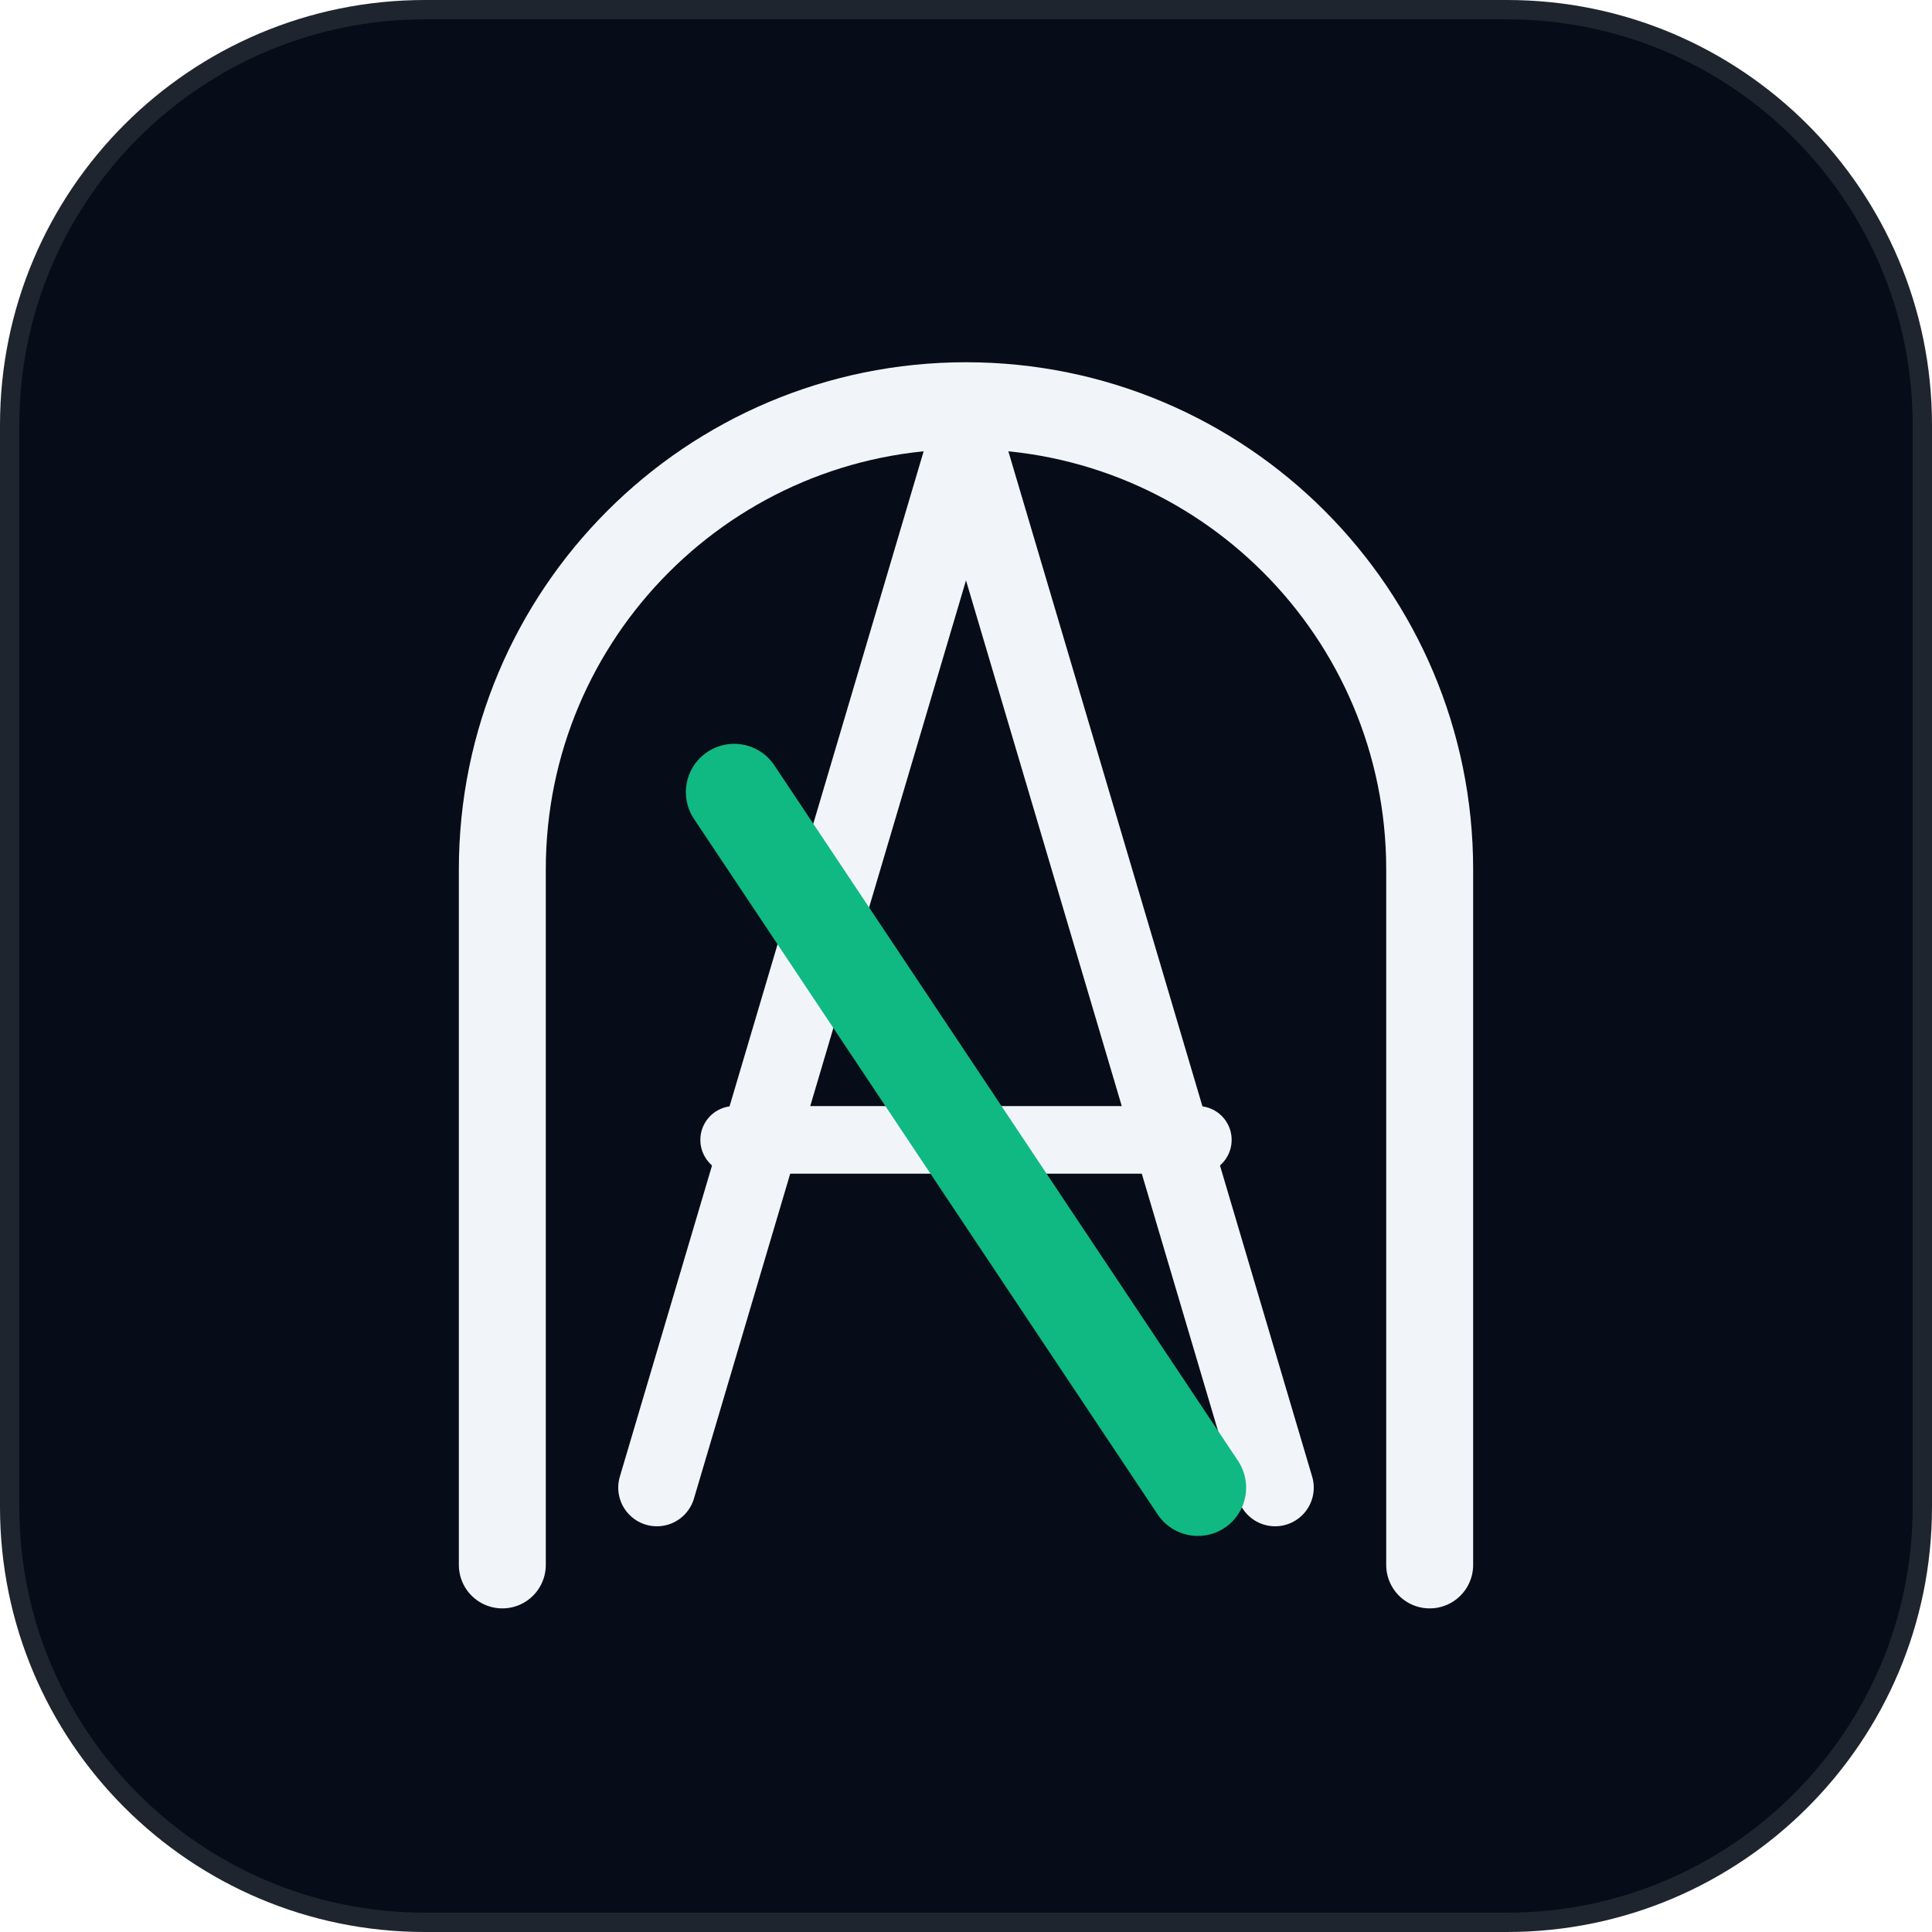
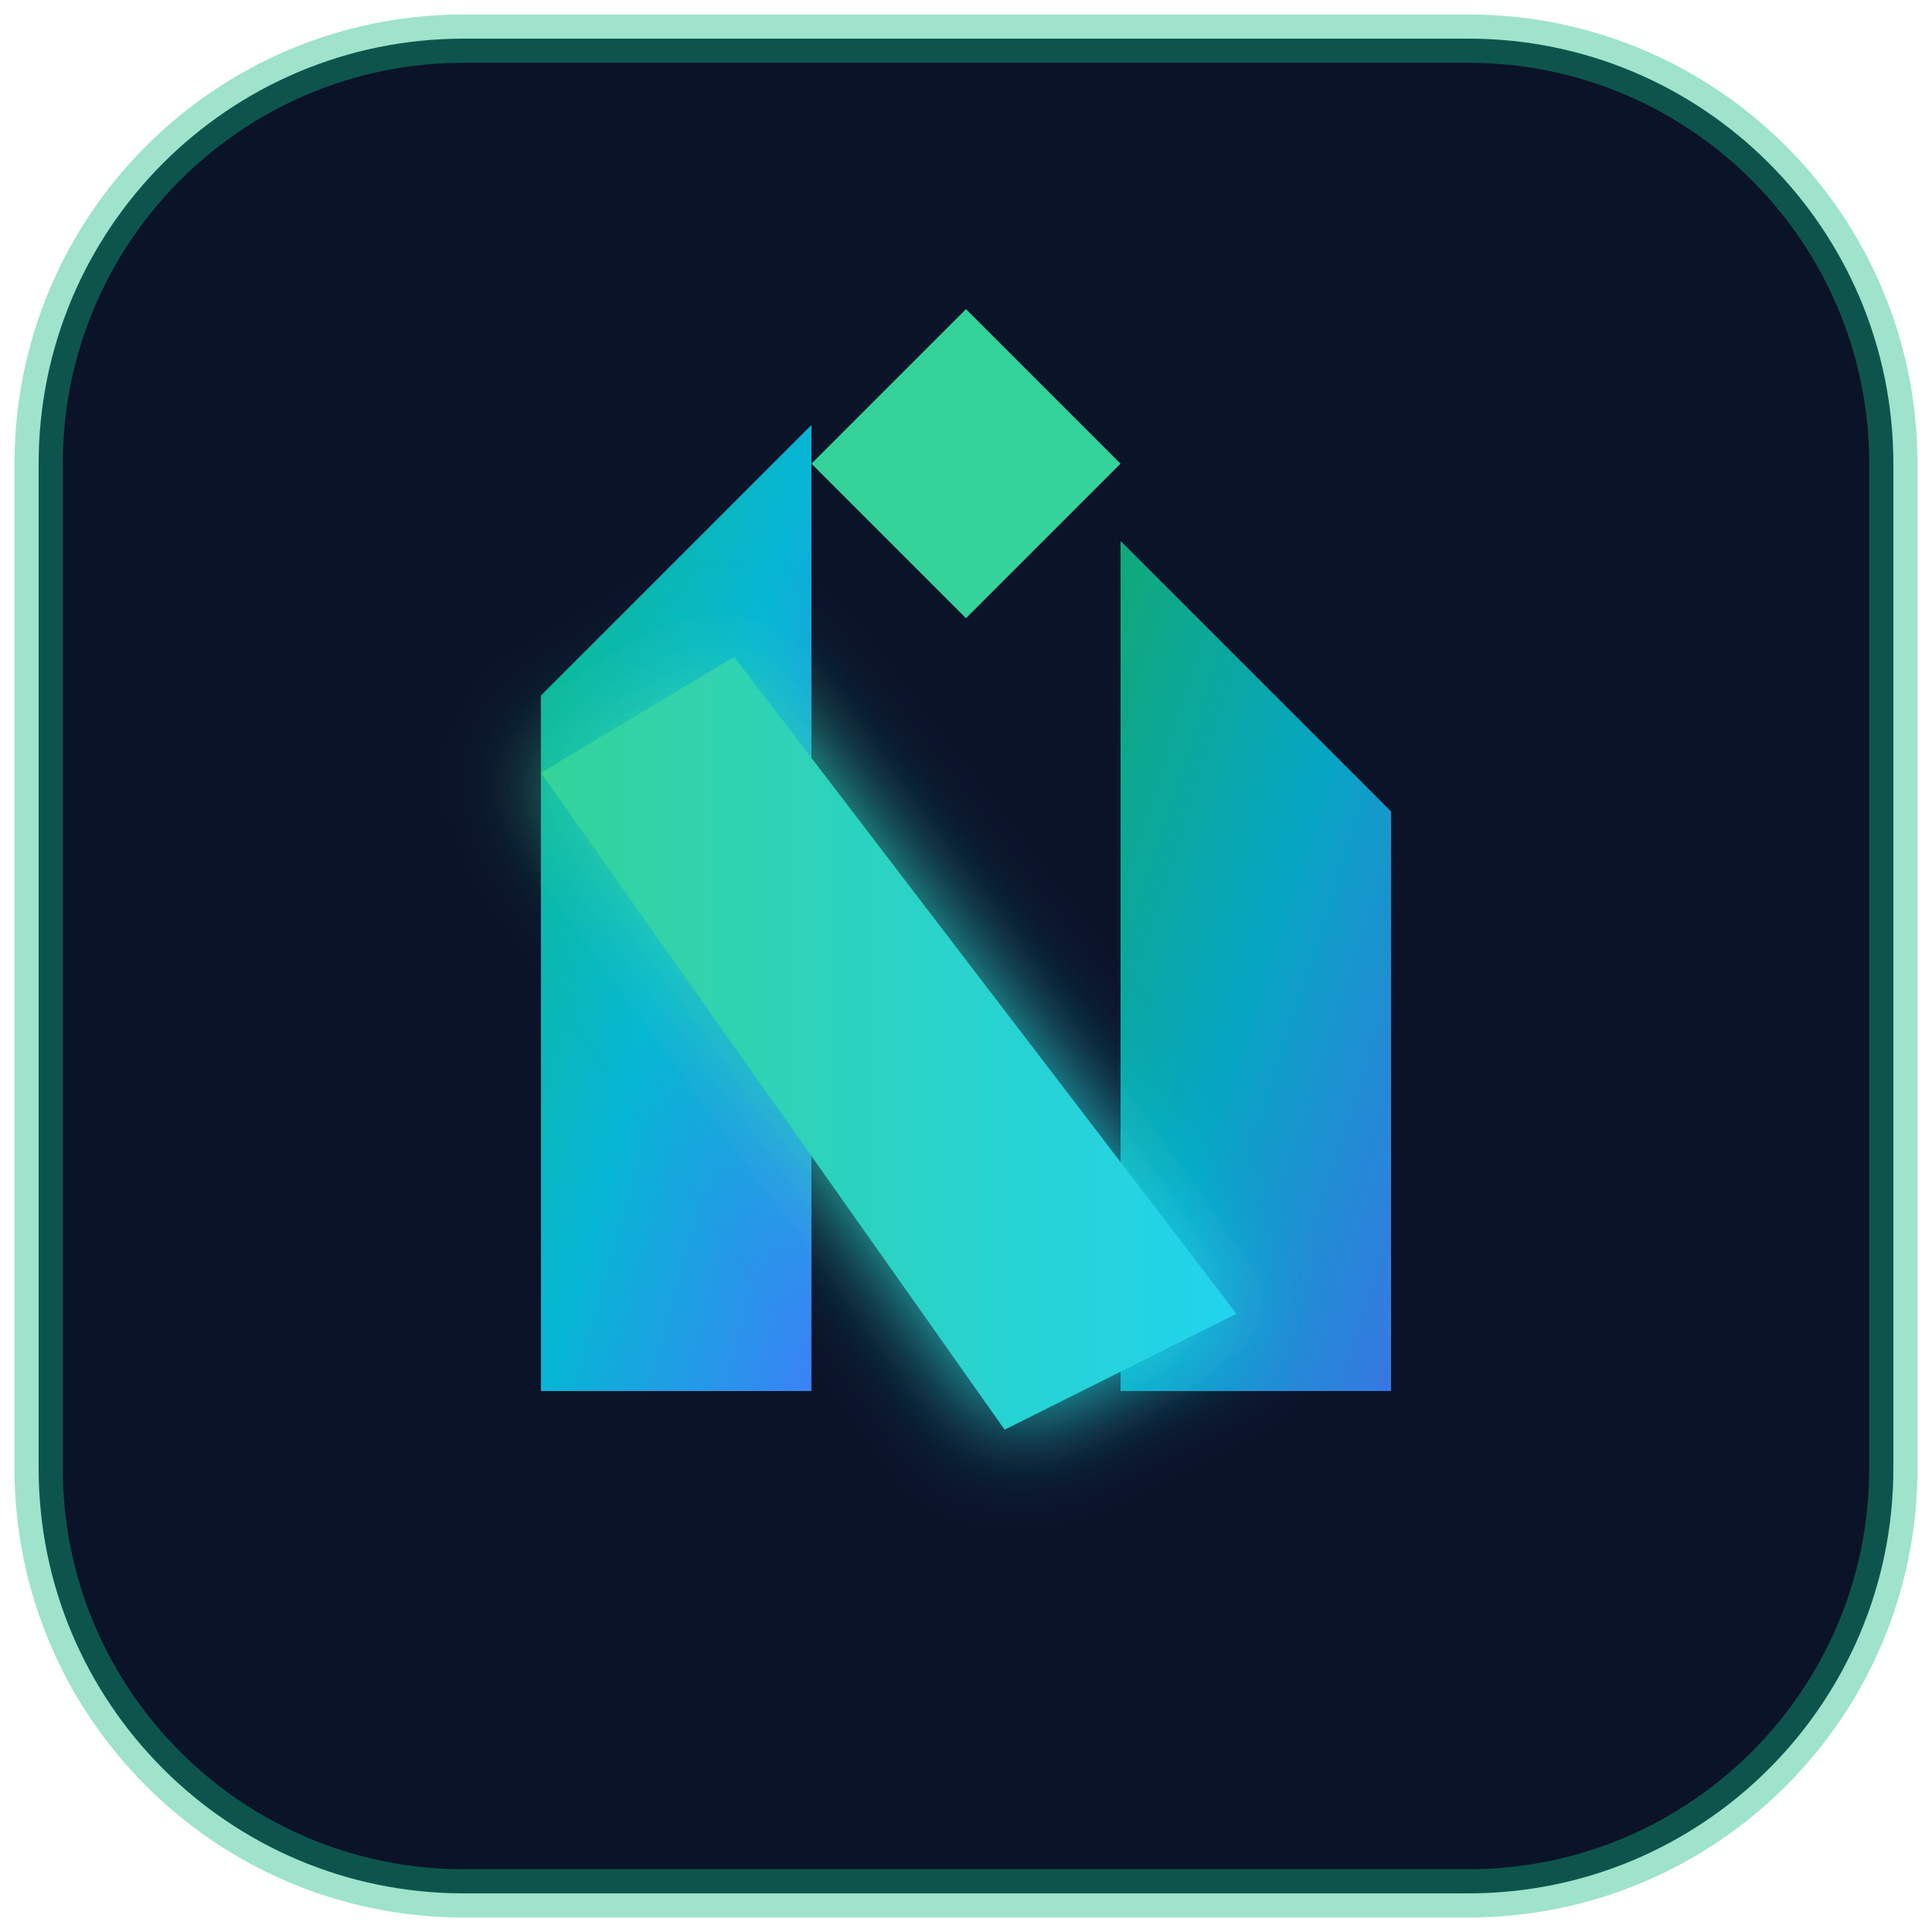
<svg xmlns="http://www.w3.org/2000/svg" viewBox="0 0 100 100" width="100%" height="100%">
-   <rect width="100" height="100" rx="22" fill="#070d18" stroke="rgba(255,255,255,0.1)" stroke-width="2" />
-   <g transform="translate(10, 5)">
-     <path d="M 16 76 L 16 40 A 24 24 0 0 1 64 40 L 64 76" fill="none" stroke="#f1f5f9" stroke-width="4.5" stroke-linecap="round" />
-     <path d="M 40 18 L 24 72" fill="none" stroke="#f1f5f9" stroke-width="4" stroke-linecap="round" />
-     <path d="M 40 18 L 56 72" fill="none" stroke="#f1f5f9" stroke-width="4" stroke-linecap="round" />
-     <line x1="28" y1="54" x2="52" y2="54" stroke="#f1f5f9" stroke-width="3.5" stroke-linecap="round" />
-     <line x1="28" y1="36" x2="52" y2="72" stroke="#10b981" stroke-width="5" stroke-linecap="round" />
-   </g>
+   <defs>
+     <linearGradient id="anIconGrad" x1="0%" y1="0%" x2="100%" y2="100%">
+       <stop offset="0%" stop-color="#10b981" />
+       <stop offset="50%" stop-color="#06b6d4" />
+       <stop offset="100%" stop-color="#3b82f6" />
+     </linearGradient>
+     <linearGradient id="anIconGradLight" x1="0%" y1="0%" x2="100%" y2="0%">
+       <stop offset="0%" stop-color="#34d399" />
+       <stop offset="100%" stop-color="#22d3ee" />
+     </linearGradient>
+     <filter id="iconGlow" x="-20%" y="-20%" width="140%" height="140%">
+       <feGaussianBlur stdDeviation="2.5" result="blur" />
+       <feComposite in="SourceGraphic" in2="blur" operator="over" />
+     </filter>
+   </defs>
+   <rect x="2" y="2" width="96" height="96" rx="22" fill="#0b1329" stroke="rgba(16, 185, 129, 0.4)" stroke-width="2.5" />
+   <path d="M 28 72 L 28 36 L 42 22 L 42 72 Z" fill="url(#anIconGrad)" />
+   <path d="M 58 72 L 58 28 L 72 42 L 72 72 Z" fill="url(#anIconGrad)" opacity="0.9" />
+   <path d="M 38 34 L 64 68 L 52 74 L 28 40 Z" fill="url(#anIconGradLight)" filter="url(#iconGlow)" />
+   <polygon points="50,16 58,24 50,32 42,24" fill="#34d399" />
</svg>
